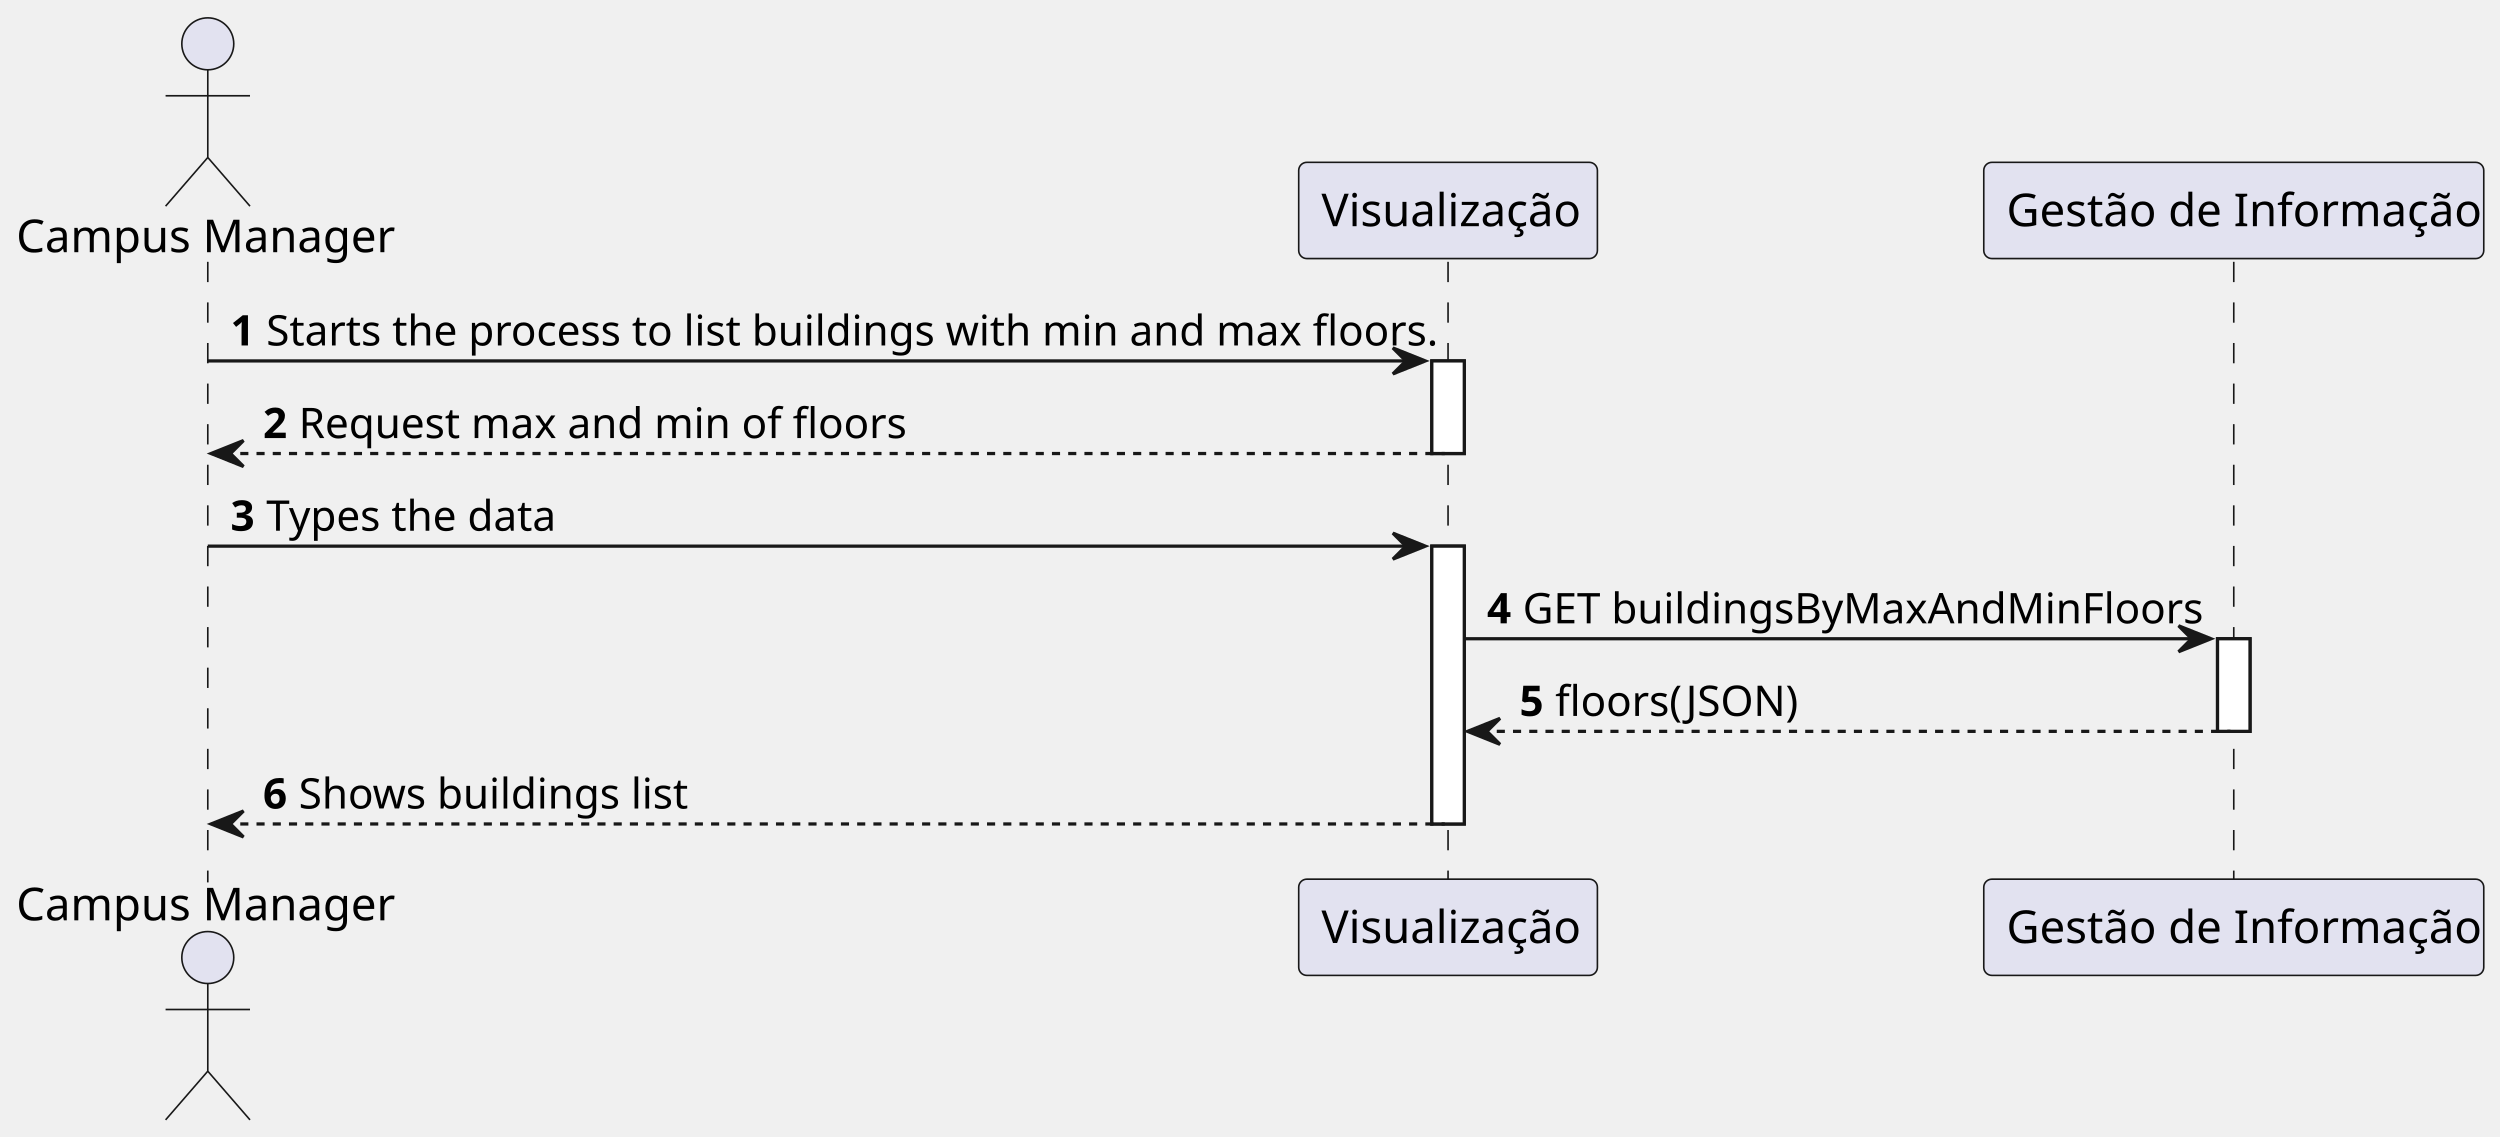
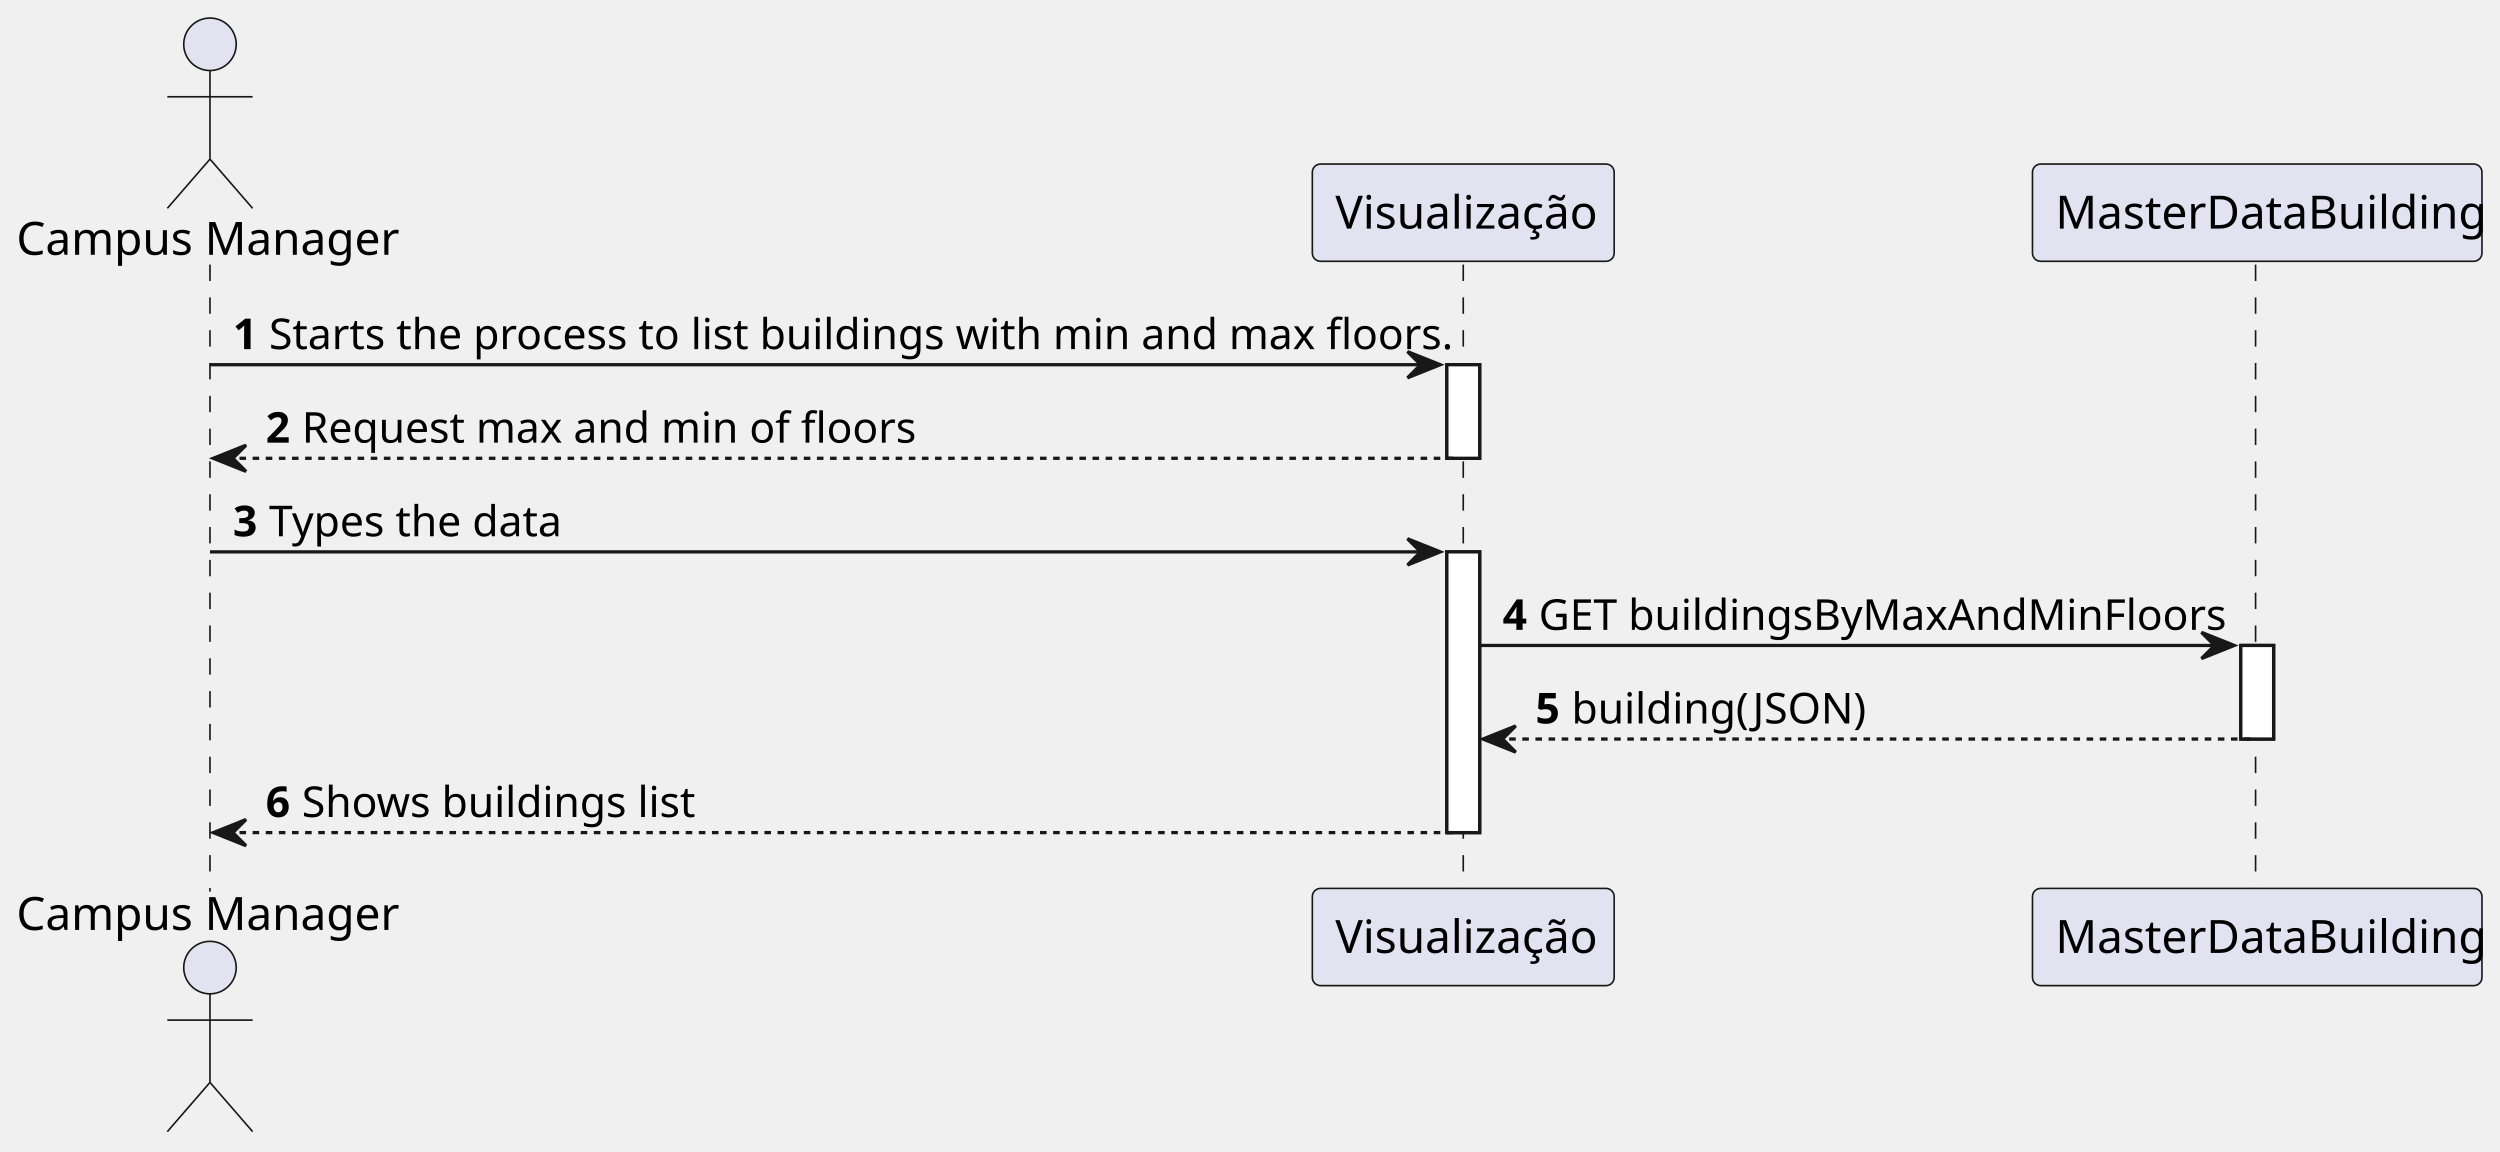
- <svg xmlns="http://www.w3.org/2000/svg" contentStyleType="text/css" height="280.8px" preserveAspectRatio="none" style="width:616px;height:280px;background:#FFFFFF;" version="1.1" viewBox="0 0 616 280" width="616.8px" zoomAndPan="magnify">
+ <svg xmlns="http://www.w3.org/2000/svg" contentStyleType="text/css" height="351px" preserveAspectRatio="none" style="width:762px;height:351px;background:#FFFFFF;" version="1.1" viewBox="0 0 762 351" width="762px" zoomAndPan="magnify">
  <defs />
  <g>
-     <rect fill="#FFFFFF" height="22.819" style="stroke:#181818;stroke-width:0.8;" width="8" x="352.8" y="88.931" />
-     <rect fill="#FFFFFF" height="68.456" style="stroke:#181818;stroke-width:0.8;" width="8" x="352.8" y="134.569" />
-     <rect fill="#FFFFFF" height="22.819" style="stroke:#181818;stroke-width:0.8;" width="8" x="546.4" y="157.387" />
-     <line style="stroke:#181818;stroke-width:0.4;stroke-dasharray:5.0,5.0;" x1="51.2" x2="51.2" y1="64.513" y2="217.425" />
-     <line style="stroke:#181818;stroke-width:0.4;stroke-dasharray:5.0,5.0;" x1="356.8" x2="356.8" y1="64.513" y2="217.425" />
-     <line style="stroke:#181818;stroke-width:0.4;stroke-dasharray:5.0,5.0;" x1="550.4" x2="550.4" y1="64.513" y2="217.425" />
-     <text fill="#000000" font-family="sans-serif" font-size="11.2" lengthAdjust="spacing" textLength="89.6" x="4" y="62.139">Campus Manager</text>
-     <ellipse cx="51.2" cy="10.8" fill="#E2E2F0" rx="6.4" ry="6.4" style="stroke:#181818;stroke-width:0.4;" />
-     <path d="M51.2,17.2 L51.2,38.8 M40.8,23.6 L61.6,23.6 M51.2,38.8 L40.8,50.8 M51.2,38.8 L61.6,50.8 " fill="none" style="stroke:#181818;stroke-width:0.4;" />
-     <text fill="#000000" font-family="sans-serif" font-size="11.2" lengthAdjust="spacing" textLength="89.6" x="4" y="226.764">Campus Manager</text>
-     <ellipse cx="51.2" cy="235.938" fill="#E2E2F0" rx="6.4" ry="6.4" style="stroke:#181818;stroke-width:0.4;" />
-     <path d="M51.2,242.338 L51.2,263.938 M40.8,248.738 L61.6,248.738 M51.2,263.938 L40.8,275.938 M51.2,263.938 L61.6,275.938 " fill="none" style="stroke:#181818;stroke-width:0.4;" />
-     <rect fill="#E2E2F0" height="23.712" rx="2" ry="2" style="stroke:#181818;stroke-width:0.4;" width="73.6" x="320" y="40" />
-     <text fill="#000000" font-family="sans-serif" font-size="11.2" lengthAdjust="spacing" textLength="62.4" x="325.6" y="55.739">Visualização</text>
-     <rect fill="#E2E2F0" height="23.712" rx="2" ry="2" style="stroke:#181818;stroke-width:0.4;" width="73.6" x="320" y="216.625" />
-     <text fill="#000000" font-family="sans-serif" font-size="11.2" lengthAdjust="spacing" textLength="62.4" x="325.6" y="232.364">Visualização</text>
-     <rect fill="#E2E2F0" height="23.712" rx="2" ry="2" style="stroke:#181818;stroke-width:0.4;" width="123.2" x="488.8" y="40" />
-     <text fill="#000000" font-family="sans-serif" font-size="11.2" lengthAdjust="spacing" textLength="112" x="494.4" y="55.739">Gestão de Informação</text>
-     <rect fill="#E2E2F0" height="23.712" rx="2" ry="2" style="stroke:#181818;stroke-width:0.4;" width="123.2" x="488.8" y="216.625" />
-     <text fill="#000000" font-family="sans-serif" font-size="11.2" lengthAdjust="spacing" textLength="112" x="494.4" y="232.364">Gestão de Informação</text>
-     <rect fill="#FFFFFF" height="22.819" style="stroke:#181818;stroke-width:0.8;" width="8" x="352.8" y="88.931" />
-     <rect fill="#FFFFFF" height="68.456" style="stroke:#181818;stroke-width:0.8;" width="8" x="352.8" y="134.569" />
-     <rect fill="#FFFFFF" height="22.819" style="stroke:#181818;stroke-width:0.8;" width="8" x="546.4" y="157.387" />
-     <polygon fill="#181818" points="343.2,85.731,351.2,88.931,343.2,92.131,346.4,88.931" style="stroke:#181818;stroke-width:0.8;" />
-     <line style="stroke:#181818;stroke-width:0.8;" x1="51.2" x2="348" y1="88.931" y2="88.931" />
-     <text fill="#000000" font-family="sans-serif" font-size="10.4" font-weight="bold" lengthAdjust="spacing" textLength="5.6" x="56.8" y="85.127">1</text>
-     <text fill="#000000" font-family="sans-serif" font-size="10.4" lengthAdjust="spacing" textLength="277.6" x="65.6" y="85.127">Starts the process to  list buildings with min and max floors.</text>
-     <polygon fill="#181818" points="60,108.55,52,111.75,60,114.95,56.8,111.75" style="stroke:#181818;stroke-width:0.8;" />
-     <line style="stroke:#181818;stroke-width:0.8;stroke-dasharray:2.0,2.0;" x1="55.2" x2="356" y1="111.75" y2="111.75" />
-     <text fill="#000000" font-family="sans-serif" font-size="10.4" font-weight="bold" lengthAdjust="spacing" textLength="5.6" x="64.8" y="107.946">2</text>
-     <text fill="#000000" font-family="sans-serif" font-size="10.4" lengthAdjust="spacing" textLength="140.8" x="73.6" y="107.946">Request max and min of floors</text>
-     <polygon fill="#181818" points="343.2,131.369,351.2,134.569,343.2,137.769,346.4,134.569" style="stroke:#181818;stroke-width:0.8;" />
-     <line style="stroke:#181818;stroke-width:0.8;" x1="51.2" x2="348" y1="134.569" y2="134.569" />
-     <text fill="#000000" font-family="sans-serif" font-size="10.4" font-weight="bold" lengthAdjust="spacing" textLength="5.6" x="56.8" y="130.765">3</text>
-     <text fill="#000000" font-family="sans-serif" font-size="10.4" lengthAdjust="spacing" textLength="68.8" x="65.6" y="130.765">Types the data</text>
-     <polygon fill="#181818" points="536.8,154.188,544.8,157.387,536.8,160.588,540,157.387" style="stroke:#181818;stroke-width:0.8;" />
-     <line style="stroke:#181818;stroke-width:0.8;" x1="360.8" x2="541.6" y1="157.387" y2="157.387" />
-     <text fill="#000000" font-family="sans-serif" font-size="10.4" font-weight="bold" lengthAdjust="spacing" textLength="5.6" x="366.4" y="153.584">4</text>
-     <text fill="#000000" font-family="sans-serif" font-size="10.4" lengthAdjust="spacing" textLength="161.6" x="375.2" y="153.584">GET buildingsByMaxAndMinFloors</text>
-     <polygon fill="#181818" points="369.6,177.006,361.6,180.206,369.6,183.406,366.4,180.206" style="stroke:#181818;stroke-width:0.8;" />
-     <line style="stroke:#181818;stroke-width:0.8;stroke-dasharray:2.0,2.0;" x1="364.8" x2="549.6" y1="180.206" y2="180.206" />
-     <text fill="#000000" font-family="sans-serif" font-size="10.4" font-weight="bold" lengthAdjust="spacing" textLength="5.6" x="374.4" y="176.402">5</text>
-     <text fill="#000000" font-family="sans-serif" font-size="10.4" lengthAdjust="spacing" textLength="58.4" x="383.2" y="176.402">floors(JSON)</text>
-     <polygon fill="#181818" points="60,199.825,52,203.025,60,206.225,56.8,203.025" style="stroke:#181818;stroke-width:0.8;" />
-     <line style="stroke:#181818;stroke-width:0.8;stroke-dasharray:2.0,2.0;" x1="55.2" x2="356" y1="203.025" y2="203.025" />
-     <text fill="#000000" font-family="sans-serif" font-size="10.4" font-weight="bold" lengthAdjust="spacing" textLength="5.6" x="64.8" y="199.221">6</text>
-     <text fill="#000000" font-family="sans-serif" font-size="10.4" lengthAdjust="spacing" textLength="92" x="73.6" y="199.221">Shows buildings list</text>
+     <rect fill="#FFFFFF" height="28.523" style="stroke:#181818;stroke-width:1.0;" width="10" x="441" y="111.164" />
+     <rect fill="#FFFFFF" height="85.57" style="stroke:#181818;stroke-width:1.0;" width="10" x="441" y="168.211" />
+     <rect fill="#FFFFFF" height="28.523" style="stroke:#181818;stroke-width:1.0;" width="10" x="683" y="196.734" />
+     <line style="stroke:#181818;stroke-width:0.5;stroke-dasharray:5.0,5.0;" x1="64" x2="64" y1="80.641" y2="271.781" />
+     <line style="stroke:#181818;stroke-width:0.5;stroke-dasharray:5.0,5.0;" x1="446" x2="446" y1="80.641" y2="271.781" />
+     <line style="stroke:#181818;stroke-width:0.5;stroke-dasharray:5.0,5.0;" x1="687.5" x2="687.5" y1="80.641" y2="271.781" />
+     <text fill="#000000" font-family="sans-serif" font-size="14" lengthAdjust="spacing" textLength="112" x="5" y="77.674">Campus Manager</text>
+     <ellipse cx="64" cy="13.5" fill="#E2E2F0" rx="8" ry="8" style="stroke:#181818;stroke-width:0.5;" />
+     <path d="M64,21.5 L64,48.5 M51,29.5 L77,29.5 M64,48.5 L51,63.5 M64,48.5 L77,63.5 " fill="none" style="stroke:#181818;stroke-width:0.5;" />
+     <text fill="#000000" font-family="sans-serif" font-size="14" lengthAdjust="spacing" textLength="112" x="5" y="283.455">Campus Manager</text>
+     <ellipse cx="64" cy="294.922" fill="#E2E2F0" rx="8" ry="8" style="stroke:#181818;stroke-width:0.5;" />
+     <path d="M64,302.922 L64,329.922 M51,310.922 L77,310.922 M64,329.922 L51,344.922 M64,329.922 L77,344.922 " fill="none" style="stroke:#181818;stroke-width:0.5;" />
+     <rect fill="#E2E2F0" height="29.641" rx="2.5" ry="2.5" style="stroke:#181818;stroke-width:0.5;" width="92" x="400" y="50" />
+     <text fill="#000000" font-family="sans-serif" font-size="14" lengthAdjust="spacing" textLength="78" x="407" y="69.674">Visualização</text>
+     <rect fill="#E2E2F0" height="29.641" rx="2.5" ry="2.5" style="stroke:#181818;stroke-width:0.5;" width="92" x="400" y="270.781" />
+     <text fill="#000000" font-family="sans-serif" font-size="14" lengthAdjust="spacing" textLength="78" x="407" y="290.455">Visualização</text>
+     <rect fill="#E2E2F0" height="29.641" rx="2.5" ry="2.5" style="stroke:#181818;stroke-width:0.5;" width="137" x="619.5" y="50" />
+     <text fill="#000000" font-family="sans-serif" font-size="14" lengthAdjust="spacing" textLength="123" x="626.5" y="69.674">MasterDataBuilding</text>
+     <rect fill="#E2E2F0" height="29.641" rx="2.5" ry="2.5" style="stroke:#181818;stroke-width:0.5;" width="137" x="619.5" y="270.781" />
+     <text fill="#000000" font-family="sans-serif" font-size="14" lengthAdjust="spacing" textLength="123" x="626.5" y="290.455">MasterDataBuilding</text>
+     <rect fill="#FFFFFF" height="28.523" style="stroke:#181818;stroke-width:1.0;" width="10" x="441" y="111.164" />
+     <rect fill="#FFFFFF" height="85.57" style="stroke:#181818;stroke-width:1.0;" width="10" x="441" y="168.211" />
+     <rect fill="#FFFFFF" height="28.523" style="stroke:#181818;stroke-width:1.0;" width="10" x="683" y="196.734" />
+     <polygon fill="#181818" points="429,107.164,439,111.164,429,115.164,433,111.164" style="stroke:#181818;stroke-width:1.0;" />
+     <line style="stroke:#181818;stroke-width:1.0;" x1="64" x2="435" y1="111.164" y2="111.164" />
+     <text fill="#000000" font-family="sans-serif" font-size="13" font-weight="bold" lengthAdjust="spacing" textLength="7" x="71" y="106.409">1</text>
+     <text fill="#000000" font-family="sans-serif" font-size="13" lengthAdjust="spacing" textLength="347" x="82" y="106.409">Starts the process to  list buildings with min and max floors.</text>
+     <polygon fill="#181818" points="75,135.688,65,139.688,75,143.688,71,139.688" style="stroke:#181818;stroke-width:1.0;" />
+     <line style="stroke:#181818;stroke-width:1.0;stroke-dasharray:2.0,2.0;" x1="69" x2="445" y1="139.688" y2="139.688" />
+     <text fill="#000000" font-family="sans-serif" font-size="13" font-weight="bold" lengthAdjust="spacing" textLength="7" x="81" y="134.933">2</text>
+     <text fill="#000000" font-family="sans-serif" font-size="13" lengthAdjust="spacing" textLength="176" x="92" y="134.933">Request max and min of floors</text>
+     <polygon fill="#181818" points="429,164.211,439,168.211,429,172.211,433,168.211" style="stroke:#181818;stroke-width:1.0;" />
+     <line style="stroke:#181818;stroke-width:1.0;" x1="64" x2="435" y1="168.211" y2="168.211" />
+     <text fill="#000000" font-family="sans-serif" font-size="13" font-weight="bold" lengthAdjust="spacing" textLength="7" x="71" y="163.456">3</text>
+     <text fill="#000000" font-family="sans-serif" font-size="13" lengthAdjust="spacing" textLength="86" x="82" y="163.456">Types the data</text>
+     <polygon fill="#181818" points="671,192.734,681,196.734,671,200.734,675,196.734" style="stroke:#181818;stroke-width:1.0;" />
+     <line style="stroke:#181818;stroke-width:1.0;" x1="451" x2="677" y1="196.734" y2="196.734" />
+     <text fill="#000000" font-family="sans-serif" font-size="13" font-weight="bold" lengthAdjust="spacing" textLength="7" x="458" y="191.98">4</text>
+     <text fill="#000000" font-family="sans-serif" font-size="13" lengthAdjust="spacing" textLength="202" x="469" y="191.98">GET buildingsByMaxAndMinFloors</text>
+     <polygon fill="#181818" points="462,221.258,452,225.258,462,229.258,458,225.258" style="stroke:#181818;stroke-width:1.0;" />
+     <line style="stroke:#181818;stroke-width:1.0;stroke-dasharray:2.0,2.0;" x1="456" x2="687" y1="225.258" y2="225.258" />
+     <text fill="#000000" font-family="sans-serif" font-size="13" font-weight="bold" lengthAdjust="spacing" textLength="7" x="468" y="220.503">5</text>
+     <text fill="#000000" font-family="sans-serif" font-size="13" lengthAdjust="spacing" textLength="86" x="479" y="220.503">building(JSON)</text>
+     <polygon fill="#181818" points="75,249.781,65,253.781,75,257.781,71,253.781" style="stroke:#181818;stroke-width:1.0;" />
+     <line style="stroke:#181818;stroke-width:1.0;stroke-dasharray:2.0,2.0;" x1="69" x2="445" y1="253.781" y2="253.781" />
+     <text fill="#000000" font-family="sans-serif" font-size="13" font-weight="bold" lengthAdjust="spacing" textLength="7" x="81" y="249.026">6</text>
+     <text fill="#000000" font-family="sans-serif" font-size="13" lengthAdjust="spacing" textLength="115" x="92" y="249.026">Shows buildings list</text>
  </g>
</svg>
